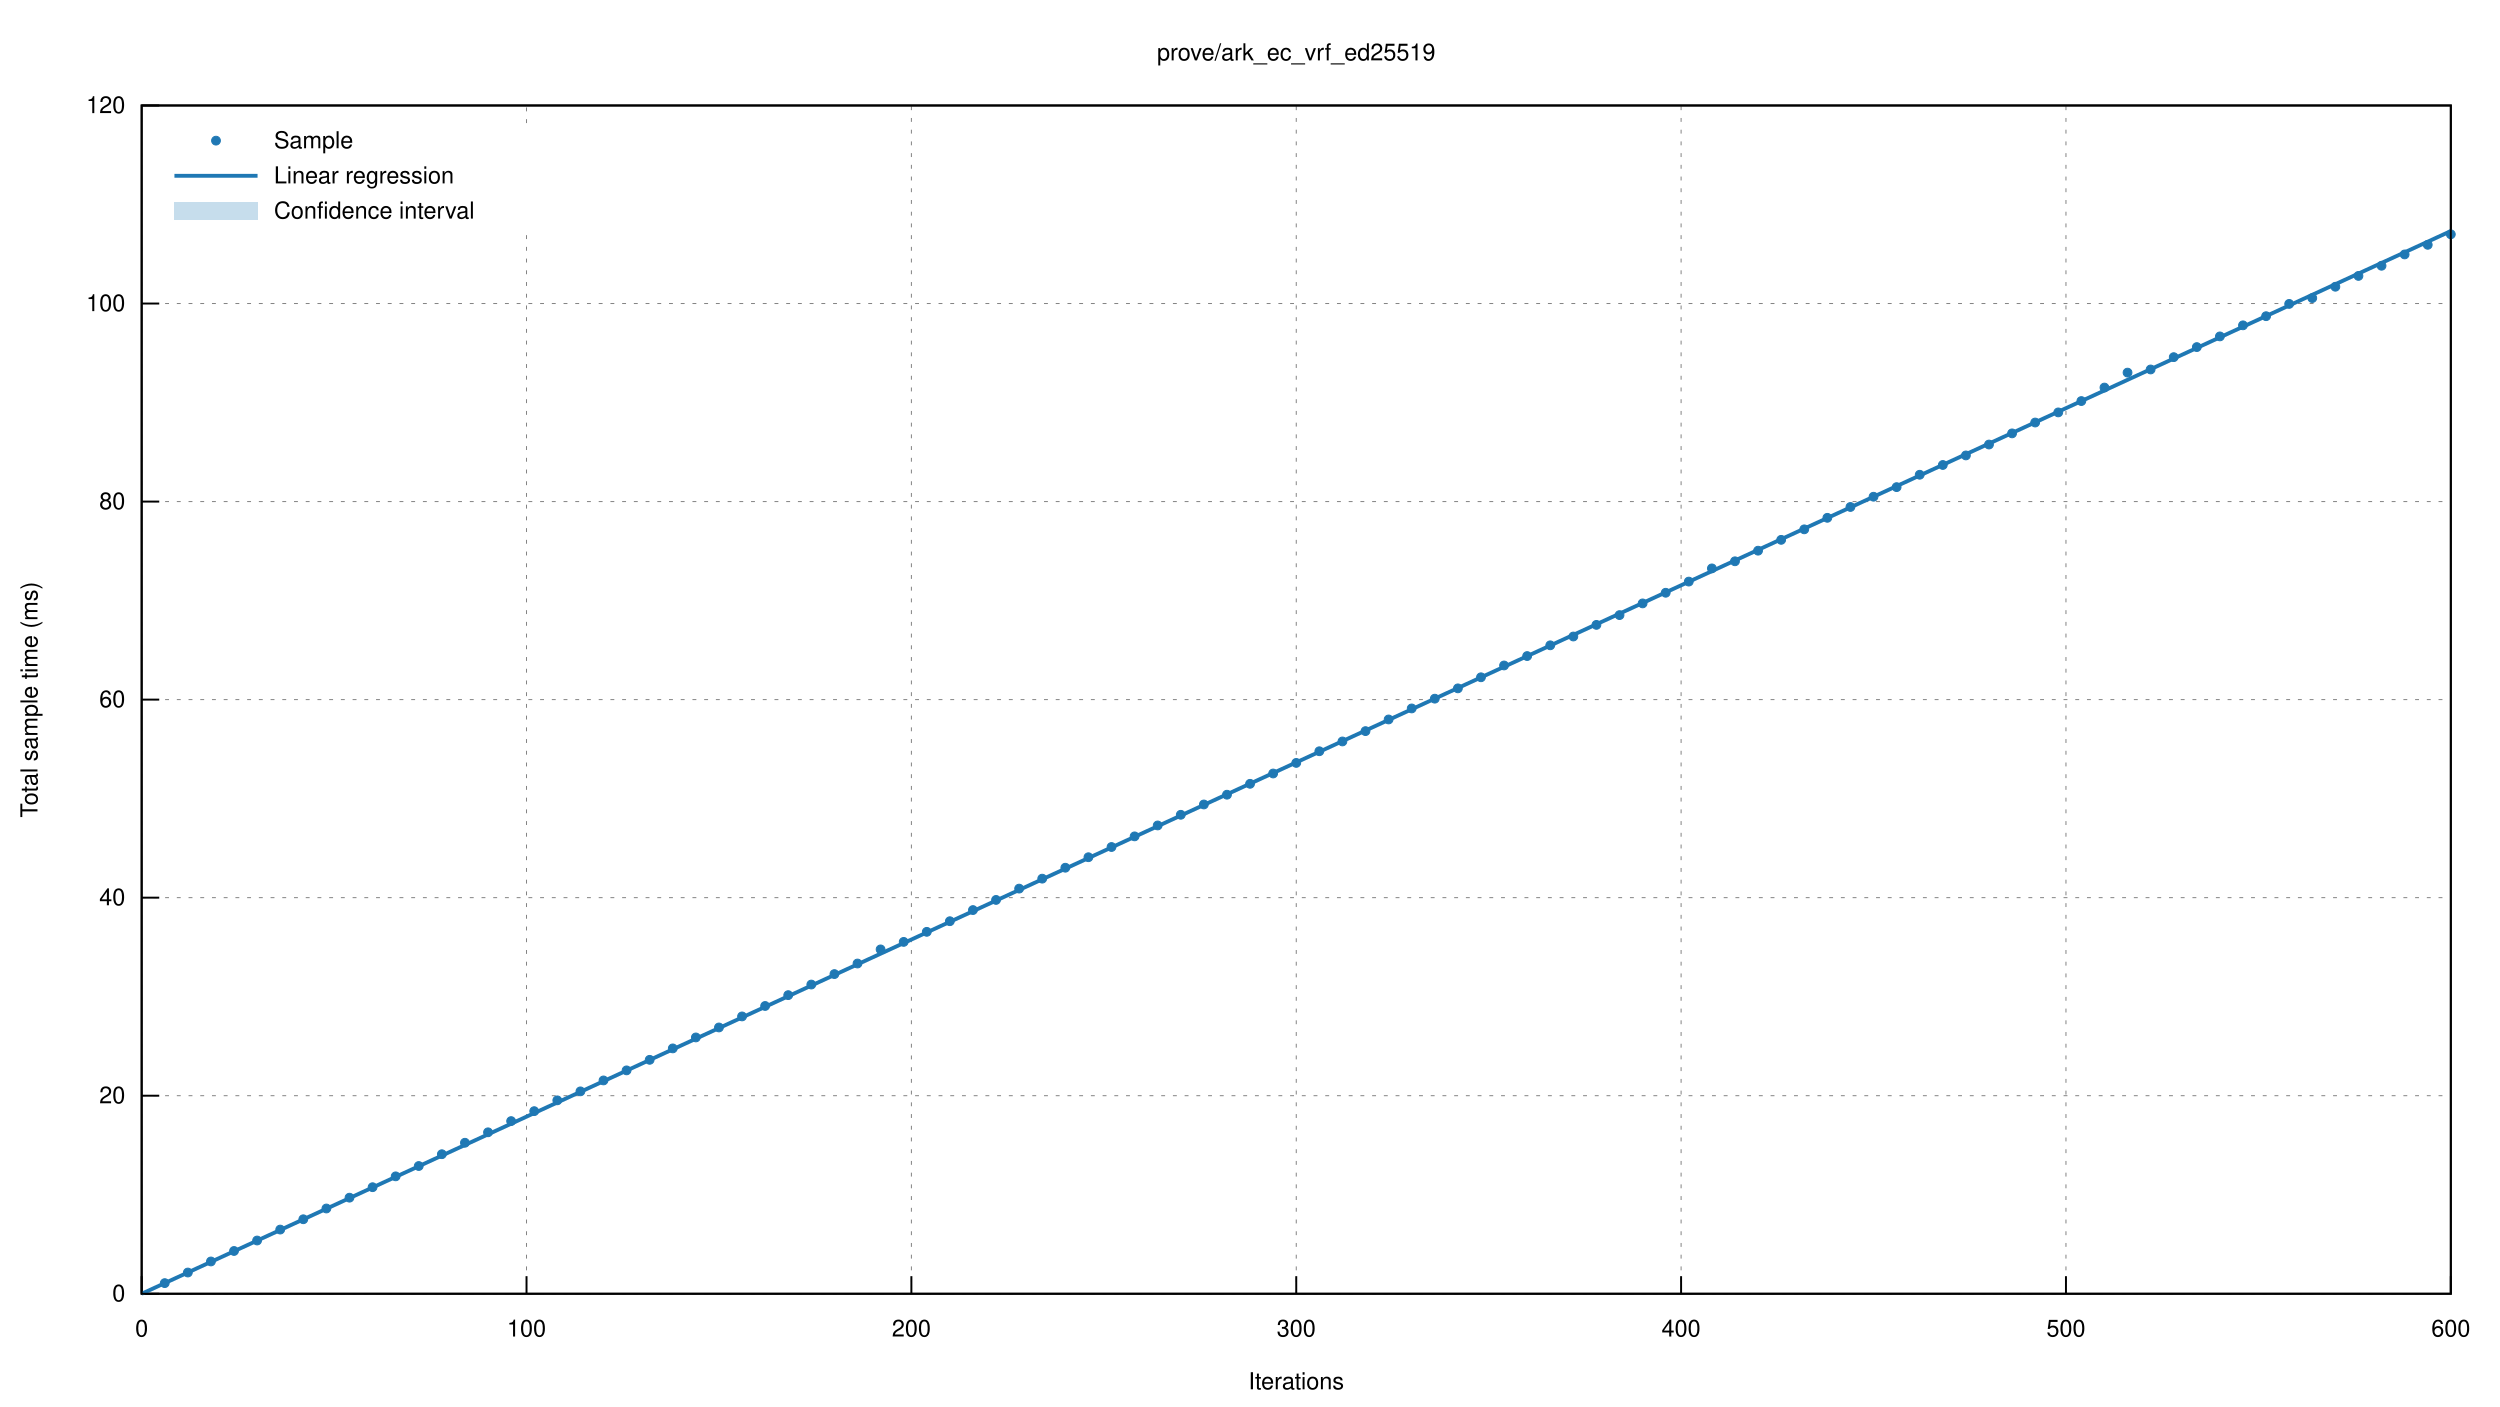
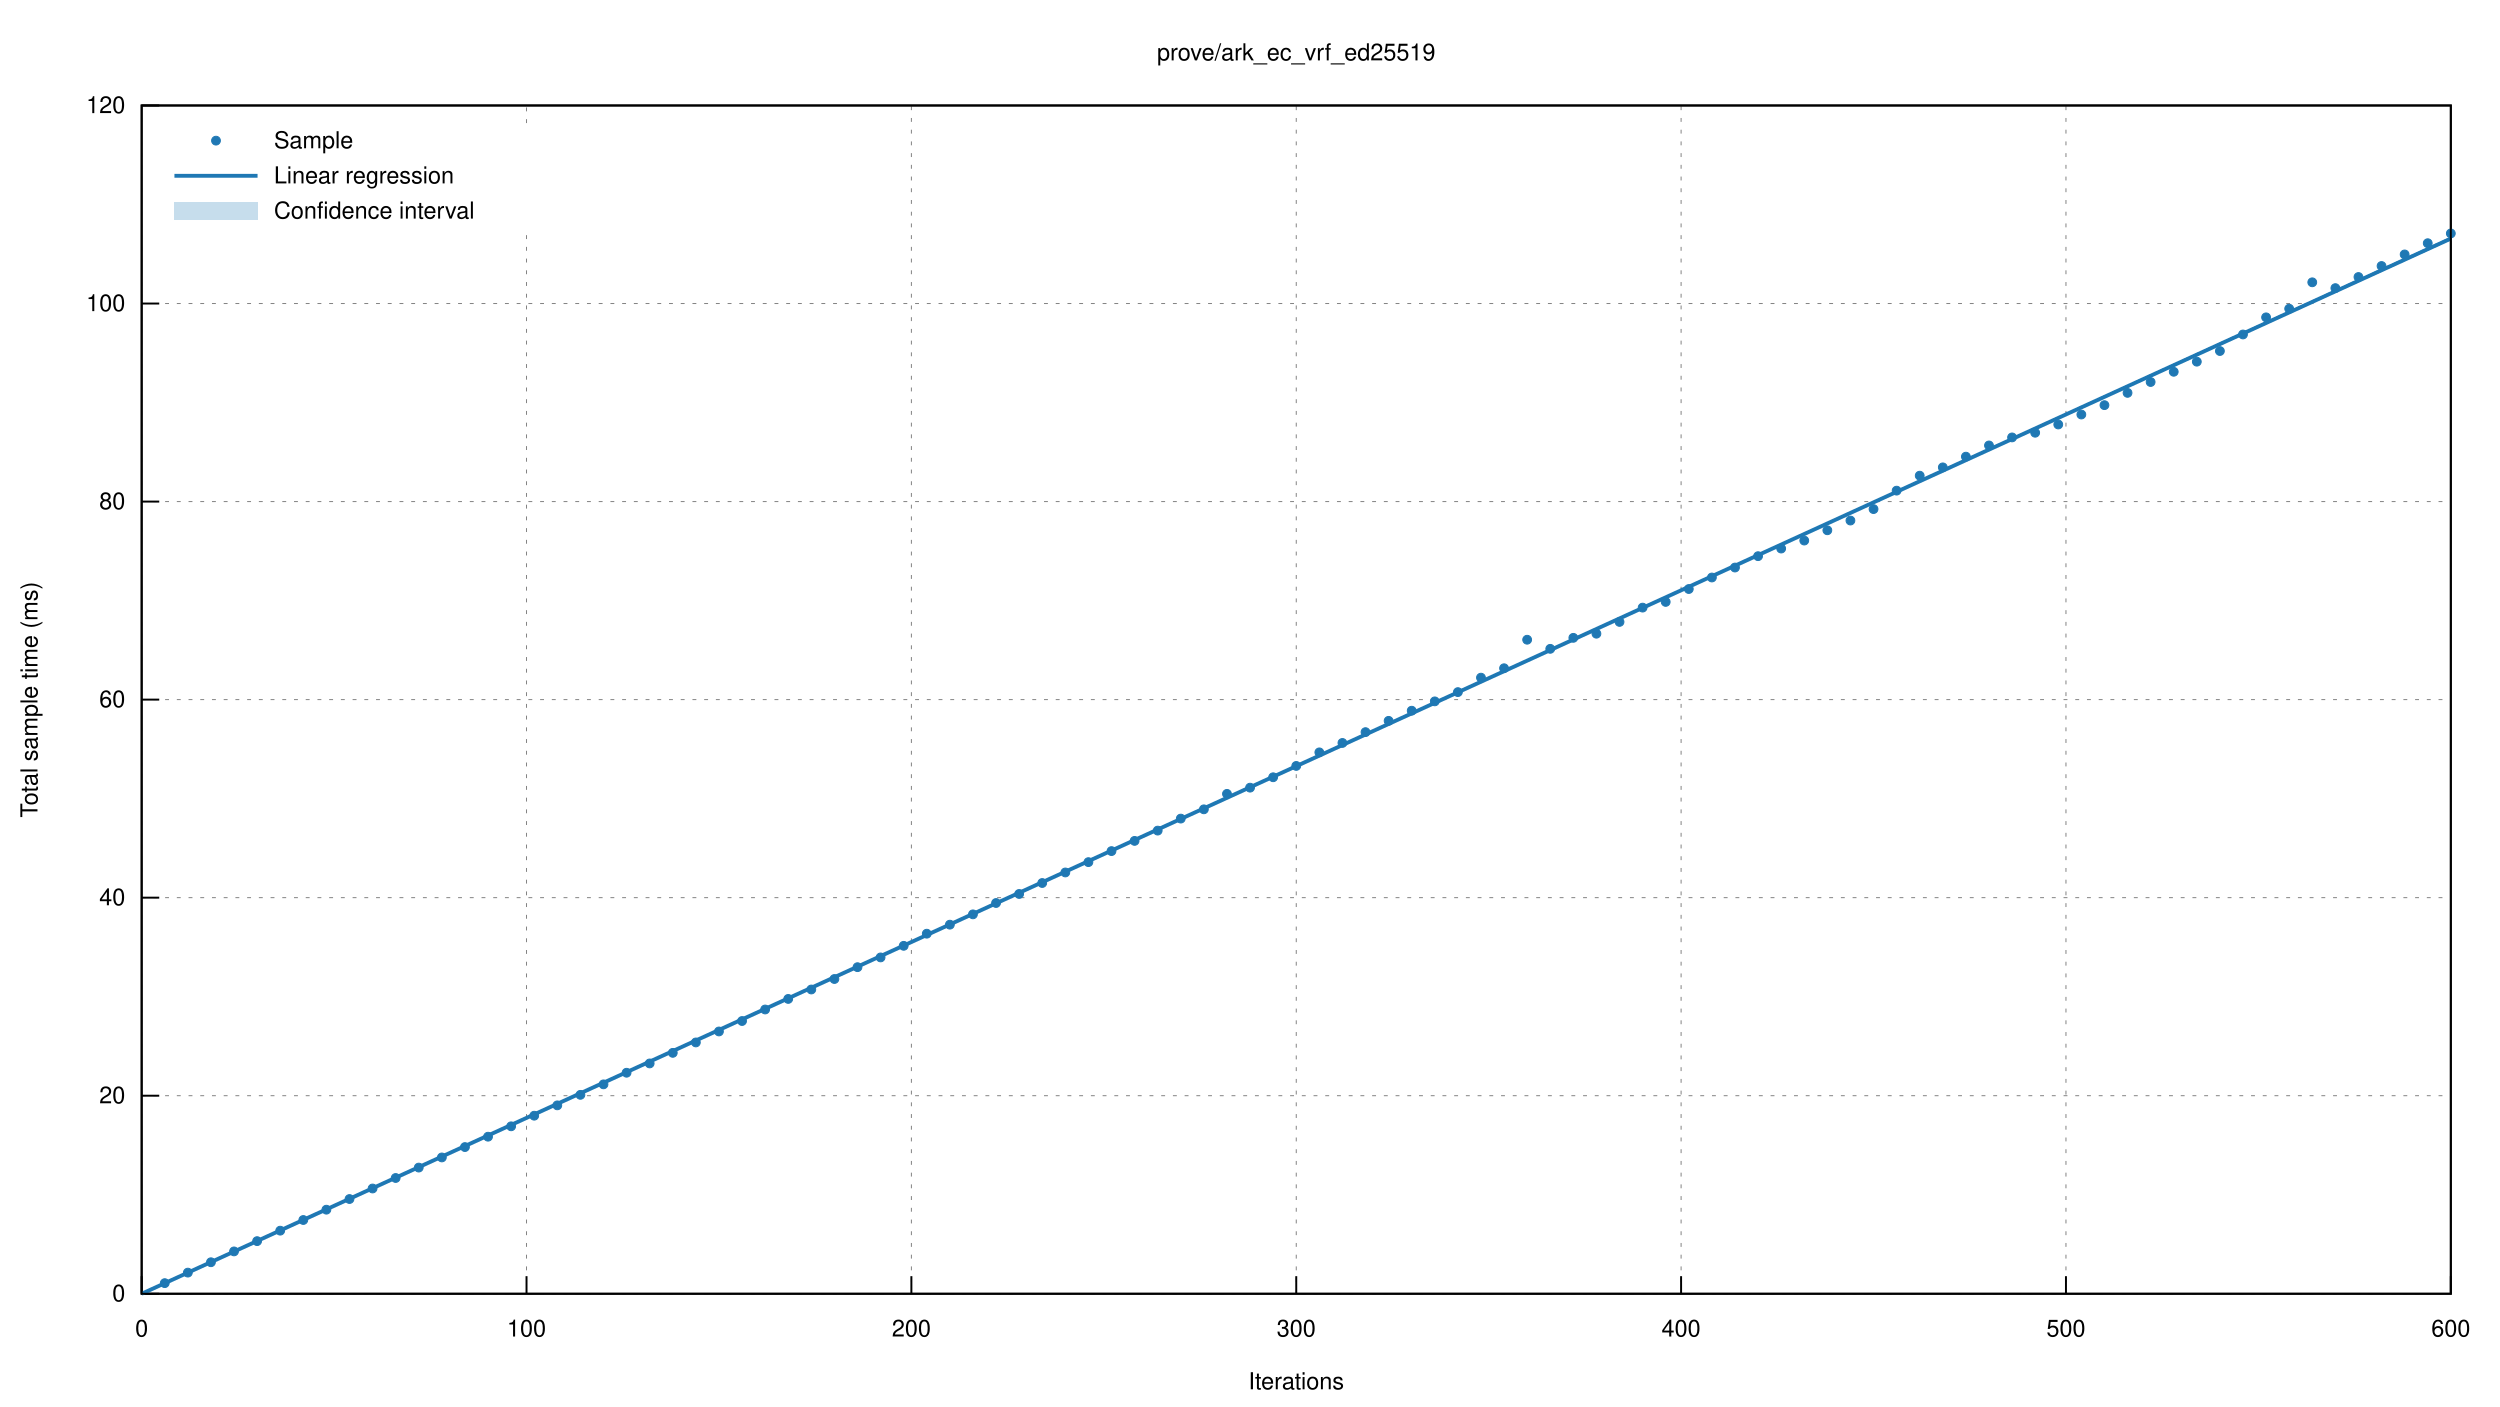
<svg xmlns="http://www.w3.org/2000/svg" xmlns:xlink="http://www.w3.org/1999/xlink" viewBox="0 0 1280 720">
  <g id="gnuplot_canvas">
    <rect x="0" y="0" width="1280" height="720" fill="none" />
    <defs>
      <circle id="gpDot" r="0.5" stroke-width="0.5" stroke="currentColor" />
      <path id="gpPt0" stroke-width="0.222" stroke="currentColor" d="M-1,0 h2 M0,-1 v2" />
      <path id="gpPt1" stroke-width="0.222" stroke="currentColor" d="M-1,-1 L1,1 M1,-1 L-1,1" />
      <path id="gpPt2" stroke-width="0.222" stroke="currentColor" d="M-1,0 L1,0 M0,-1 L0,1 M-1,-1 L1,1 M-1,1 L1,-1" />
      <rect id="gpPt3" stroke-width="0.222" stroke="currentColor" x="-1" y="-1" width="2" height="2" />
      <rect id="gpPt4" stroke-width="0.222" stroke="currentColor" fill="currentColor" x="-1" y="-1" width="2" height="2" />
      <circle id="gpPt5" stroke-width="0.222" stroke="currentColor" cx="0" cy="0" r="1" />
      <use xlink:href="#gpPt5" id="gpPt6" fill="currentColor" stroke="none" />
      <path id="gpPt7" stroke-width="0.222" stroke="currentColor" d="M0,-1.33 L-1.33,0.67 L1.33,0.67 z" />
      <use xlink:href="#gpPt7" id="gpPt8" fill="currentColor" stroke="none" />
      <use xlink:href="#gpPt7" id="gpPt9" stroke="currentColor" transform="rotate(180)" />
      <use xlink:href="#gpPt9" id="gpPt10" fill="currentColor" stroke="none" />
      <use xlink:href="#gpPt3" id="gpPt11" stroke="currentColor" transform="rotate(45)" />
      <use xlink:href="#gpPt11" id="gpPt12" fill="currentColor" stroke="none" />
      <path id="gpPt13" stroke-width="0.222" stroke="currentColor" d="M0,1.330 L1.265,0.411 L0.782,-1.067 L-0.782,-1.076 L-1.265,0.411 z" />
      <use xlink:href="#gpPt13" id="gpPt14" fill="currentColor" stroke="none" />
      <filter id="textbox" filterUnits="objectBoundingBox" x="0" y="0" height="1" width="1">
        <feFlood flood-color="white" flood-opacity="1" result="bgnd" />
        <feComposite in="SourceGraphic" in2="bgnd" operator="atop" />
      </filter>
      <filter id="greybox" filterUnits="objectBoundingBox" x="0" y="0" height="1" width="1">
        <feFlood flood-color="lightgrey" flood-opacity="1" result="grey" />
        <feComposite in="SourceGraphic" in2="grey" operator="atop" />
      </filter>
    </defs>
    <g fill="none" color="white" stroke="currentColor" stroke-width="1.00" stroke-linecap="butt" stroke-linejoin="miter">
</g>
    <g fill="none" color="black" stroke="currentColor" stroke-width="1.00" stroke-linecap="butt" stroke-linejoin="miter">
</g>
    <g fill="none" color="black" stroke="black" stroke-width="0.50" stroke-linecap="butt" stroke-linejoin="miter">
</g>
    <g fill="none" color="gray" stroke="currentColor" stroke-width="0.50" stroke-linecap="butt" stroke-linejoin="miter">
      <path stroke="gray" stroke-dasharray="2,4" class="gridline" d="M72.53,662.40 L1254.82,662.40  " />
    </g>
    <g fill="none" color="gray" stroke="gray" stroke-width="1.00" stroke-linecap="butt" stroke-linejoin="miter">
</g>
    <g fill="none" color="black" stroke="currentColor" stroke-width="1.00" stroke-linecap="butt" stroke-linejoin="miter">
      <path stroke="black" d="M72.53,662.40 L81.53,662.40  " />
      <g transform="translate(64.14,666.30)" stroke="none" fill="black" font-family="Helvetica" font-size="12.00" text-anchor="end">
        <text>
          <tspan font-family="Helvetica"> 0</tspan>
        </text>
      </g>
    </g>
    <g fill="none" color="black" stroke="currentColor" stroke-width="1.00" stroke-linecap="butt" stroke-linejoin="miter">
</g>
    <g fill="none" color="black" stroke="black" stroke-width="0.50" stroke-linecap="butt" stroke-linejoin="miter">
</g>
    <g fill="none" color="gray" stroke="currentColor" stroke-width="0.50" stroke-linecap="butt" stroke-linejoin="miter">
      <path stroke="gray" stroke-dasharray="2,4" class="gridline" d="M72.53,561.00 L1254.82,561.00  " />
    </g>
    <g fill="none" color="gray" stroke="gray" stroke-width="1.00" stroke-linecap="butt" stroke-linejoin="miter">
</g>
    <g fill="none" color="black" stroke="currentColor" stroke-width="1.00" stroke-linecap="butt" stroke-linejoin="miter">
      <path stroke="black" d="M72.53,561.00 L81.53,561.00  " />
      <g transform="translate(64.14,564.90)" stroke="none" fill="black" font-family="Helvetica" font-size="12.00" text-anchor="end">
        <text>
          <tspan font-family="Helvetica"> 20</tspan>
        </text>
      </g>
    </g>
    <g fill="none" color="black" stroke="currentColor" stroke-width="1.00" stroke-linecap="butt" stroke-linejoin="miter">
</g>
    <g fill="none" color="black" stroke="black" stroke-width="0.50" stroke-linecap="butt" stroke-linejoin="miter">
</g>
    <g fill="none" color="gray" stroke="currentColor" stroke-width="0.50" stroke-linecap="butt" stroke-linejoin="miter">
      <path stroke="gray" stroke-dasharray="2,4" class="gridline" d="M72.53,459.60 L1254.82,459.60  " />
    </g>
    <g fill="none" color="gray" stroke="gray" stroke-width="1.00" stroke-linecap="butt" stroke-linejoin="miter">
</g>
    <g fill="none" color="black" stroke="currentColor" stroke-width="1.00" stroke-linecap="butt" stroke-linejoin="miter">
      <path stroke="black" d="M72.53,459.60 L81.53,459.60  " />
      <g transform="translate(64.14,463.50)" stroke="none" fill="black" font-family="Helvetica" font-size="12.00" text-anchor="end">
        <text>
          <tspan font-family="Helvetica"> 40</tspan>
        </text>
      </g>
    </g>
    <g fill="none" color="black" stroke="currentColor" stroke-width="1.00" stroke-linecap="butt" stroke-linejoin="miter">
</g>
    <g fill="none" color="black" stroke="black" stroke-width="0.50" stroke-linecap="butt" stroke-linejoin="miter">
</g>
    <g fill="none" color="gray" stroke="currentColor" stroke-width="0.50" stroke-linecap="butt" stroke-linejoin="miter">
      <path stroke="gray" stroke-dasharray="2,4" class="gridline" d="M72.53,358.20 L1254.82,358.20  " />
    </g>
    <g fill="none" color="gray" stroke="gray" stroke-width="1.00" stroke-linecap="butt" stroke-linejoin="miter">
</g>
    <g fill="none" color="black" stroke="currentColor" stroke-width="1.00" stroke-linecap="butt" stroke-linejoin="miter">
      <path stroke="black" d="M72.53,358.20 L81.53,358.20  " />
      <g transform="translate(64.14,362.10)" stroke="none" fill="black" font-family="Helvetica" font-size="12.00" text-anchor="end">
        <text>
          <tspan font-family="Helvetica"> 60</tspan>
        </text>
      </g>
    </g>
    <g fill="none" color="black" stroke="currentColor" stroke-width="1.00" stroke-linecap="butt" stroke-linejoin="miter">
</g>
    <g fill="none" color="black" stroke="black" stroke-width="0.50" stroke-linecap="butt" stroke-linejoin="miter">
</g>
    <g fill="none" color="gray" stroke="currentColor" stroke-width="0.50" stroke-linecap="butt" stroke-linejoin="miter">
      <path stroke="gray" stroke-dasharray="2,4" class="gridline" d="M72.53,256.81 L1254.82,256.81  " />
    </g>
    <g fill="none" color="gray" stroke="gray" stroke-width="1.00" stroke-linecap="butt" stroke-linejoin="miter">
</g>
    <g fill="none" color="black" stroke="currentColor" stroke-width="1.00" stroke-linecap="butt" stroke-linejoin="miter">
      <path stroke="black" d="M72.53,256.81 L81.53,256.81  " />
      <g transform="translate(64.14,260.71)" stroke="none" fill="black" font-family="Helvetica" font-size="12.00" text-anchor="end">
        <text>
          <tspan font-family="Helvetica"> 80</tspan>
        </text>
      </g>
    </g>
    <g fill="none" color="black" stroke="currentColor" stroke-width="1.00" stroke-linecap="butt" stroke-linejoin="miter">
</g>
    <g fill="none" color="black" stroke="black" stroke-width="0.50" stroke-linecap="butt" stroke-linejoin="miter">
</g>
    <g fill="none" color="gray" stroke="currentColor" stroke-width="0.50" stroke-linecap="butt" stroke-linejoin="miter">
      <path stroke="gray" stroke-dasharray="2,4" class="gridline" d="M72.53,155.41 L1254.82,155.41  " />
    </g>
    <g fill="none" color="gray" stroke="gray" stroke-width="1.00" stroke-linecap="butt" stroke-linejoin="miter">
</g>
    <g fill="none" color="black" stroke="currentColor" stroke-width="1.00" stroke-linecap="butt" stroke-linejoin="miter">
      <path stroke="black" d="M72.53,155.41 L81.53,155.41  " />
      <g transform="translate(64.14,159.31)" stroke="none" fill="black" font-family="Helvetica" font-size="12.00" text-anchor="end">
        <text>
          <tspan font-family="Helvetica"> 100</tspan>
        </text>
      </g>
    </g>
    <g fill="none" color="black" stroke="currentColor" stroke-width="1.00" stroke-linecap="butt" stroke-linejoin="miter">
</g>
    <g fill="none" color="black" stroke="black" stroke-width="0.50" stroke-linecap="butt" stroke-linejoin="miter">
</g>
    <g fill="none" color="gray" stroke="currentColor" stroke-width="0.50" stroke-linecap="butt" stroke-linejoin="miter">
      <path stroke="gray" stroke-dasharray="2,4" class="gridline" d="M72.53,54.01 L1254.82,54.01  " />
    </g>
    <g fill="none" color="gray" stroke="gray" stroke-width="1.00" stroke-linecap="butt" stroke-linejoin="miter">
</g>
    <g fill="none" color="black" stroke="currentColor" stroke-width="1.00" stroke-linecap="butt" stroke-linejoin="miter">
      <path stroke="black" d="M72.53,54.01 L81.53,54.01  " />
      <g transform="translate(64.14,57.91)" stroke="none" fill="black" font-family="Helvetica" font-size="12.00" text-anchor="end">
        <text>
          <tspan font-family="Helvetica"> 120</tspan>
        </text>
      </g>
    </g>
    <g fill="none" color="black" stroke="currentColor" stroke-width="1.00" stroke-linecap="butt" stroke-linejoin="miter">
</g>
    <g fill="none" color="black" stroke="black" stroke-width="0.50" stroke-linecap="butt" stroke-linejoin="miter">
</g>
    <g fill="none" color="gray" stroke="currentColor" stroke-width="0.50" stroke-linecap="butt" stroke-linejoin="miter">
      <path stroke="gray" stroke-dasharray="2,4" class="gridline" d="M72.53,662.40 L72.53,54.01  " />
    </g>
    <g fill="none" color="gray" stroke="gray" stroke-width="1.00" stroke-linecap="butt" stroke-linejoin="miter">
</g>
    <g fill="none" color="black" stroke="currentColor" stroke-width="1.00" stroke-linecap="butt" stroke-linejoin="miter">
      <path stroke="black" d="M72.53,662.40 L72.53,653.40  " />
      <g transform="translate(72.53,684.30)" stroke="none" fill="black" font-family="Helvetica" font-size="12.00" text-anchor="middle">
        <text>
          <tspan font-family="Helvetica"> 0</tspan>
        </text>
      </g>
    </g>
    <g fill="none" color="black" stroke="currentColor" stroke-width="1.00" stroke-linecap="butt" stroke-linejoin="miter">
</g>
    <g fill="none" color="black" stroke="black" stroke-width="0.50" stroke-linecap="butt" stroke-linejoin="miter">
</g>
    <g fill="none" color="gray" stroke="currentColor" stroke-width="0.50" stroke-linecap="butt" stroke-linejoin="miter">
      <path stroke="gray" stroke-dasharray="2,4" class="gridline" d="M269.58,662.40 L269.58,117.01 M269.58,63.01 L269.58,54.01  " />
    </g>
    <g fill="none" color="gray" stroke="gray" stroke-width="1.00" stroke-linecap="butt" stroke-linejoin="miter">
</g>
    <g fill="none" color="black" stroke="currentColor" stroke-width="1.00" stroke-linecap="butt" stroke-linejoin="miter">
      <path stroke="black" d="M269.58,662.40 L269.58,653.40  " />
      <g transform="translate(269.58,684.30)" stroke="none" fill="black" font-family="Helvetica" font-size="12.00" text-anchor="middle">
        <text>
          <tspan font-family="Helvetica"> 100</tspan>
        </text>
      </g>
    </g>
    <g fill="none" color="black" stroke="currentColor" stroke-width="1.00" stroke-linecap="butt" stroke-linejoin="miter">
</g>
    <g fill="none" color="black" stroke="black" stroke-width="0.50" stroke-linecap="butt" stroke-linejoin="miter">
</g>
    <g fill="none" color="gray" stroke="currentColor" stroke-width="0.50" stroke-linecap="butt" stroke-linejoin="miter">
      <path stroke="gray" stroke-dasharray="2,4" class="gridline" d="M466.63,662.40 L466.63,54.01  " />
    </g>
    <g fill="none" color="gray" stroke="gray" stroke-width="1.00" stroke-linecap="butt" stroke-linejoin="miter">
</g>
    <g fill="none" color="black" stroke="currentColor" stroke-width="1.00" stroke-linecap="butt" stroke-linejoin="miter">
      <path stroke="black" d="M466.63,662.40 L466.63,653.40  " />
      <g transform="translate(466.63,684.30)" stroke="none" fill="black" font-family="Helvetica" font-size="12.00" text-anchor="middle">
        <text>
          <tspan font-family="Helvetica"> 200</tspan>
        </text>
      </g>
    </g>
    <g fill="none" color="black" stroke="currentColor" stroke-width="1.00" stroke-linecap="butt" stroke-linejoin="miter">
</g>
    <g fill="none" color="black" stroke="black" stroke-width="0.50" stroke-linecap="butt" stroke-linejoin="miter">
</g>
    <g fill="none" color="gray" stroke="currentColor" stroke-width="0.50" stroke-linecap="butt" stroke-linejoin="miter">
      <path stroke="gray" stroke-dasharray="2,4" class="gridline" d="M663.68,662.40 L663.68,54.01  " />
    </g>
    <g fill="none" color="gray" stroke="gray" stroke-width="1.00" stroke-linecap="butt" stroke-linejoin="miter">
</g>
    <g fill="none" color="black" stroke="currentColor" stroke-width="1.00" stroke-linecap="butt" stroke-linejoin="miter">
      <path stroke="black" d="M663.68,662.40 L663.68,653.40  " />
      <g transform="translate(663.68,684.30)" stroke="none" fill="black" font-family="Helvetica" font-size="12.00" text-anchor="middle">
        <text>
          <tspan font-family="Helvetica"> 300</tspan>
        </text>
      </g>
    </g>
    <g fill="none" color="black" stroke="currentColor" stroke-width="1.00" stroke-linecap="butt" stroke-linejoin="miter">
</g>
    <g fill="none" color="black" stroke="black" stroke-width="0.50" stroke-linecap="butt" stroke-linejoin="miter">
</g>
    <g fill="none" color="gray" stroke="currentColor" stroke-width="0.50" stroke-linecap="butt" stroke-linejoin="miter">
      <path stroke="gray" stroke-dasharray="2,4" class="gridline" d="M860.72,662.40 L860.72,54.01  " />
    </g>
    <g fill="none" color="gray" stroke="gray" stroke-width="1.00" stroke-linecap="butt" stroke-linejoin="miter">
</g>
    <g fill="none" color="black" stroke="currentColor" stroke-width="1.00" stroke-linecap="butt" stroke-linejoin="miter">
      <path stroke="black" d="M860.72,662.40 L860.72,653.40  " />
      <g transform="translate(860.72,684.30)" stroke="none" fill="black" font-family="Helvetica" font-size="12.00" text-anchor="middle">
        <text>
          <tspan font-family="Helvetica"> 400</tspan>
        </text>
      </g>
    </g>
    <g fill="none" color="black" stroke="currentColor" stroke-width="1.00" stroke-linecap="butt" stroke-linejoin="miter">
</g>
    <g fill="none" color="black" stroke="black" stroke-width="0.50" stroke-linecap="butt" stroke-linejoin="miter">
</g>
    <g fill="none" color="gray" stroke="currentColor" stroke-width="0.50" stroke-linecap="butt" stroke-linejoin="miter">
      <path stroke="gray" stroke-dasharray="2,4" class="gridline" d="M1057.77,662.40 L1057.77,54.01  " />
    </g>
    <g fill="none" color="gray" stroke="gray" stroke-width="1.00" stroke-linecap="butt" stroke-linejoin="miter">
</g>
    <g fill="none" color="black" stroke="currentColor" stroke-width="1.00" stroke-linecap="butt" stroke-linejoin="miter">
      <path stroke="black" d="M1057.77,662.40 L1057.77,653.40  " />
      <g transform="translate(1057.77,684.30)" stroke="none" fill="black" font-family="Helvetica" font-size="12.00" text-anchor="middle">
        <text>
          <tspan font-family="Helvetica"> 500</tspan>
        </text>
      </g>
    </g>
    <g fill="none" color="black" stroke="currentColor" stroke-width="1.00" stroke-linecap="butt" stroke-linejoin="miter">
</g>
    <g fill="none" color="black" stroke="black" stroke-width="0.50" stroke-linecap="butt" stroke-linejoin="miter">
</g>
    <g fill="none" color="gray" stroke="currentColor" stroke-width="0.50" stroke-linecap="butt" stroke-linejoin="miter">
      <path stroke="gray" stroke-dasharray="2,4" class="gridline" d="M1254.82,662.40 L1254.82,54.01  " />
    </g>
    <g fill="none" color="gray" stroke="gray" stroke-width="1.00" stroke-linecap="butt" stroke-linejoin="miter">
</g>
    <g fill="none" color="black" stroke="currentColor" stroke-width="1.00" stroke-linecap="butt" stroke-linejoin="miter">
      <path stroke="black" d="M1254.82,662.40 L1254.82,653.40  " />
      <g transform="translate(1254.82,684.30)" stroke="none" fill="black" font-family="Helvetica" font-size="12.00" text-anchor="middle">
        <text>
          <tspan font-family="Helvetica"> 600</tspan>
        </text>
      </g>
    </g>
    <g fill="none" color="black" stroke="currentColor" stroke-width="1.00" stroke-linecap="butt" stroke-linejoin="miter">
</g>
    <g fill="none" color="black" stroke="currentColor" stroke-width="1.00" stroke-linecap="butt" stroke-linejoin="miter">
      <path stroke="black" d="M72.53,54.01 L72.53,662.40 L1254.82,662.40 L1254.82,54.01 L72.53,54.01 Z  " />
    </g>
    <g fill="none" color="black" stroke="currentColor" stroke-width="1.00" stroke-linecap="butt" stroke-linejoin="miter">
</g>
    <g id="gnuplot_plot_1">
      <g fill="none" color="black" stroke="currentColor" stroke-width="1.00" stroke-linecap="butt" stroke-linejoin="miter">
        <g transform="translate(140.26,75.91)" stroke="none" fill="black" font-family="Helvetica" font-size="12.00" text-anchor="start">
          <text>
            <tspan font-family="Helvetica">Sample</tspan>
          </text>
        </g>
      </g>
      <g fill="none" color="black" stroke="currentColor" stroke-width="1.00" stroke-linecap="butt" stroke-linejoin="miter">
-         <use xlink:href="#gpPt6" transform="translate(84.35,656.96) scale(2.25)" color="rgb( 31, 120, 180)" />
-         <use xlink:href="#gpPt6" transform="translate(96.18,651.53) scale(2.25)" color="rgb( 31, 120, 180)" />
-         <use xlink:href="#gpPt6" transform="translate(108.00,645.87) scale(2.25)" color="rgb( 31, 120, 180)" />
-         <use xlink:href="#gpPt6" transform="translate(119.82,640.50) scale(2.25)" color="rgb( 31, 120, 180)" />
-         <use xlink:href="#gpPt6" transform="translate(131.64,635.14) scale(2.25)" color="rgb( 31, 120, 180)" />
-         <use xlink:href="#gpPt6" transform="translate(143.47,629.54) scale(2.25)" color="rgb( 31, 120, 180)" />
-         <use xlink:href="#gpPt6" transform="translate(155.29,624.26) scale(2.25)" color="rgb( 31, 120, 180)" />
-         <use xlink:href="#gpPt6" transform="translate(167.11,618.75) scale(2.25)" color="rgb( 31, 120, 180)" />
-         <use xlink:href="#gpPt6" transform="translate(178.94,613.21) scale(2.25)" color="rgb( 31, 120, 180)" />
-         <use xlink:href="#gpPt6" transform="translate(190.76,607.85) scale(2.25)" color="rgb( 31, 120, 180)" />
-         <use xlink:href="#gpPt6" transform="translate(202.58,602.29) scale(2.25)" color="rgb( 31, 120, 180)" />
-         <use xlink:href="#gpPt6" transform="translate(214.40,597.00) scale(2.25)" color="rgb( 31, 120, 180)" />
-         <use xlink:href="#gpPt6" transform="translate(226.23,590.96) scale(2.25)" color="rgb( 31, 120, 180)" />
-         <use xlink:href="#gpPt6" transform="translate(238.05,585.09) scale(2.25)" color="rgb( 31, 120, 180)" />
-         <use xlink:href="#gpPt6" transform="translate(249.87,579.74) scale(2.25)" color="rgb( 31, 120, 180)" />
-         <use xlink:href="#gpPt6" transform="translate(261.70,574.00) scale(2.25)" color="rgb( 31, 120, 180)" />
-         <use xlink:href="#gpPt6" transform="translate(273.52,568.91) scale(2.25)" color="rgb( 31, 120, 180)" />
-         <use xlink:href="#gpPt6" transform="translate(285.34,563.38) scale(2.25)" color="rgb( 31, 120, 180)" />
-         <use xlink:href="#gpPt6" transform="translate(297.17,558.78) scale(2.25)" color="rgb( 31, 120, 180)" />
-         <use xlink:href="#gpPt6" transform="translate(308.99,553.18) scale(2.25)" color="rgb( 31, 120, 180)" />
-         <use xlink:href="#gpPt6" transform="translate(320.81,548.03) scale(2.25)" color="rgb( 31, 120, 180)" />
-         <use xlink:href="#gpPt6" transform="translate(332.63,542.63) scale(2.25)" color="rgb( 31, 120, 180)" />
-         <use xlink:href="#gpPt6" transform="translate(344.46,536.78) scale(2.25)" color="rgb( 31, 120, 180)" />
-         <use xlink:href="#gpPt6" transform="translate(356.28,531.17) scale(2.25)" color="rgb( 31, 120, 180)" />
-         <use xlink:href="#gpPt6" transform="translate(368.10,526.06) scale(2.25)" color="rgb( 31, 120, 180)" />
-         <use xlink:href="#gpPt6" transform="translate(379.93,520.41) scale(2.25)" color="rgb( 31, 120, 180)" />
-         <use xlink:href="#gpPt6" transform="translate(391.75,515.06) scale(2.25)" color="rgb( 31, 120, 180)" />
-         <use xlink:href="#gpPt6" transform="translate(403.57,509.51) scale(2.25)" color="rgb( 31, 120, 180)" />
-         <use xlink:href="#gpPt6" transform="translate(415.39,504.09) scale(2.25)" color="rgb( 31, 120, 180)" />
-         <use xlink:href="#gpPt6" transform="translate(427.22,498.73) scale(2.25)" color="rgb( 31, 120, 180)" />
-         <use xlink:href="#gpPt6" transform="translate(439.04,493.32) scale(2.25)" color="rgb( 31, 120, 180)" />
-         <use xlink:href="#gpPt6" transform="translate(450.86,486.09) scale(2.25)" color="rgb( 31, 120, 180)" />
-         <use xlink:href="#gpPt6" transform="translate(462.69,482.25) scale(2.25)" color="rgb( 31, 120, 180)" />
-         <use xlink:href="#gpPt6" transform="translate(474.51,477.10) scale(2.25)" color="rgb( 31, 120, 180)" />
-         <use xlink:href="#gpPt6" transform="translate(486.33,471.66) scale(2.25)" color="rgb( 31, 120, 180)" />
-         <use xlink:href="#gpPt6" transform="translate(498.15,465.95) scale(2.25)" color="rgb( 31, 120, 180)" />
-         <use xlink:href="#gpPt6" transform="translate(509.98,460.76) scale(2.25)" color="rgb( 31, 120, 180)" />
-         <use xlink:href="#gpPt6" transform="translate(521.80,454.97) scale(2.25)" color="rgb( 31, 120, 180)" />
-         <use xlink:href="#gpPt6" transform="translate(533.62,449.87) scale(2.25)" color="rgb( 31, 120, 180)" />
-         <use xlink:href="#gpPt6" transform="translate(545.45,444.27) scale(2.25)" color="rgb( 31, 120, 180)" />
-         <use xlink:href="#gpPt6" transform="translate(557.27,438.90) scale(2.25)" color="rgb( 31, 120, 180)" />
-         <use xlink:href="#gpPt6" transform="translate(569.09,433.67) scale(2.25)" color="rgb( 31, 120, 180)" />
-         <use xlink:href="#gpPt6" transform="translate(580.91,428.22) scale(2.25)" color="rgb( 31, 120, 180)" />
-         <use xlink:href="#gpPt6" transform="translate(592.74,422.63) scale(2.25)" color="rgb( 31, 120, 180)" />
-         <use xlink:href="#gpPt6" transform="translate(604.56,417.17) scale(2.25)" color="rgb( 31, 120, 180)" />
-         <use xlink:href="#gpPt6" transform="translate(616.38,411.89) scale(2.25)" color="rgb( 31, 120, 180)" />
-         <use xlink:href="#gpPt6" transform="translate(628.21,406.89) scale(2.25)" color="rgb( 31, 120, 180)" />
-         <use xlink:href="#gpPt6" transform="translate(640.03,401.31) scale(2.25)" color="rgb( 31, 120, 180)" />
-         <use xlink:href="#gpPt6" transform="translate(651.85,396.03) scale(2.25)" color="rgb( 31, 120, 180)" />
-         <use xlink:href="#gpPt6" transform="translate(663.68,390.61) scale(2.25)" color="rgb( 31, 120, 180)" />
-         <use xlink:href="#gpPt6" transform="translate(675.50,384.64) scale(2.25)" color="rgb( 31, 120, 180)" />
-         <use xlink:href="#gpPt6" transform="translate(687.32,379.62) scale(2.25)" color="rgb( 31, 120, 180)" />
-         <use xlink:href="#gpPt6" transform="translate(699.14,374.33) scale(2.25)" color="rgb( 31, 120, 180)" />
-         <use xlink:href="#gpPt6" transform="translate(710.97,368.36) scale(2.25)" color="rgb( 31, 120, 180)" />
-         <use xlink:href="#gpPt6" transform="translate(722.79,362.72) scale(2.25)" color="rgb( 31, 120, 180)" />
-         <use xlink:href="#gpPt6" transform="translate(734.61,357.72) scale(2.25)" color="rgb( 31, 120, 180)" />
-         <use xlink:href="#gpPt6" transform="translate(746.44,352.44) scale(2.25)" color="rgb( 31, 120, 180)" />
-         <use xlink:href="#gpPt6" transform="translate(758.26,346.77) scale(2.25)" color="rgb( 31, 120, 180)" />
-         <use xlink:href="#gpPt6" transform="translate(770.08,340.72) scale(2.25)" color="rgb( 31, 120, 180)" />
-         <use xlink:href="#gpPt6" transform="translate(781.90,335.90) scale(2.25)" color="rgb( 31, 120, 180)" />
-         <use xlink:href="#gpPt6" transform="translate(793.73,330.40) scale(2.25)" color="rgb( 31, 120, 180)" />
-         <use xlink:href="#gpPt6" transform="translate(805.55,325.89) scale(2.25)" color="rgb( 31, 120, 180)" />
-         <use xlink:href="#gpPt6" transform="translate(817.37,319.94) scale(2.25)" color="rgb( 31, 120, 180)" />
-         <use xlink:href="#gpPt6" transform="translate(829.20,314.93) scale(2.25)" color="rgb( 31, 120, 180)" />
-         <use xlink:href="#gpPt6" transform="translate(841.02,308.94) scale(2.25)" color="rgb( 31, 120, 180)" />
-         <use xlink:href="#gpPt6" transform="translate(852.84,303.49) scale(2.25)" color="rgb( 31, 120, 180)" />
-         <use xlink:href="#gpPt6" transform="translate(864.66,297.77) scale(2.25)" color="rgb( 31, 120, 180)" />
-         <use xlink:href="#gpPt6" transform="translate(876.49,291.02) scale(2.25)" color="rgb( 31, 120, 180)" />
-         <use xlink:href="#gpPt6" transform="translate(888.31,287.38) scale(2.25)" color="rgb( 31, 120, 180)" />
-         <use xlink:href="#gpPt6" transform="translate(900.13,281.95) scale(2.25)" color="rgb( 31, 120, 180)" />
-         <use xlink:href="#gpPt6" transform="translate(911.96,276.40) scale(2.25)" color="rgb( 31, 120, 180)" />
-         <use xlink:href="#gpPt6" transform="translate(923.78,271.02) scale(2.25)" color="rgb( 31, 120, 180)" />
-         <use xlink:href="#gpPt6" transform="translate(935.60,265.12) scale(2.25)" color="rgb( 31, 120, 180)" />
-         <use xlink:href="#gpPt6" transform="translate(947.42,259.57) scale(2.25)" color="rgb( 31, 120, 180)" />
-         <use xlink:href="#gpPt6" transform="translate(959.25,254.32) scale(2.25)" color="rgb( 31, 120, 180)" />
-         <use xlink:href="#gpPt6" transform="translate(971.07,249.41) scale(2.25)" color="rgb( 31, 120, 180)" />
-         <use xlink:href="#gpPt6" transform="translate(982.89,243.07) scale(2.25)" color="rgb( 31, 120, 180)" />
-         <use xlink:href="#gpPt6" transform="translate(994.72,238.07) scale(2.25)" color="rgb( 31, 120, 180)" />
-         <use xlink:href="#gpPt6" transform="translate(1006.54,233.18) scale(2.25)" color="rgb( 31, 120, 180)" />
-         <use xlink:href="#gpPt6" transform="translate(1018.36,227.60) scale(2.25)" color="rgb( 31, 120, 180)" />
-         <use xlink:href="#gpPt6" transform="translate(1030.18,221.89) scale(2.25)" color="rgb( 31, 120, 180)" />
-         <use xlink:href="#gpPt6" transform="translate(1042.01,216.33) scale(2.25)" color="rgb( 31, 120, 180)" />
-         <use xlink:href="#gpPt6" transform="translate(1053.83,211.15) scale(2.25)" color="rgb( 31, 120, 180)" />
-         <use xlink:href="#gpPt6" transform="translate(1065.65,205.34) scale(2.25)" color="rgb( 31, 120, 180)" />
-         <use xlink:href="#gpPt6" transform="translate(1077.48,198.43) scale(2.25)" color="rgb( 31, 120, 180)" />
-         <use xlink:href="#gpPt6" transform="translate(1089.30,190.78) scale(2.25)" color="rgb( 31, 120, 180)" />
-         <use xlink:href="#gpPt6" transform="translate(1101.12,189.17) scale(2.25)" color="rgb( 31, 120, 180)" />
-         <use xlink:href="#gpPt6" transform="translate(1112.95,182.86) scale(2.25)" color="rgb( 31, 120, 180)" />
-         <use xlink:href="#gpPt6" transform="translate(1124.77,177.71) scale(2.25)" color="rgb( 31, 120, 180)" />
-         <use xlink:href="#gpPt6" transform="translate(1136.59,172.24) scale(2.25)" color="rgb( 31, 120, 180)" />
-         <use xlink:href="#gpPt6" transform="translate(1148.41,166.57) scale(2.25)" color="rgb( 31, 120, 180)" />
-         <use xlink:href="#gpPt6" transform="translate(1160.24,161.89) scale(2.25)" color="rgb( 31, 120, 180)" />
-         <use xlink:href="#gpPt6" transform="translate(1172.06,155.60) scale(2.25)" color="rgb( 31, 120, 180)" />
-         <use xlink:href="#gpPt6" transform="translate(1183.88,152.61) scale(2.25)" color="rgb( 31, 120, 180)" />
-         <use xlink:href="#gpPt6" transform="translate(1195.71,146.81) scale(2.25)" color="rgb( 31, 120, 180)" />
-         <use xlink:href="#gpPt6" transform="translate(1207.53,141.27) scale(2.25)" color="rgb( 31, 120, 180)" />
-         <use xlink:href="#gpPt6" transform="translate(1219.35,136.07) scale(2.25)" color="rgb( 31, 120, 180)" />
+         <use xlink:href="#gpPt6" transform="translate(84.35,656.97) scale(2.25)" color="rgb( 31, 120, 180)" />
+         <use xlink:href="#gpPt6" transform="translate(96.18,651.58) scale(2.25)" color="rgb( 31, 120, 180)" />
+         <use xlink:href="#gpPt6" transform="translate(108.00,646.27) scale(2.25)" color="rgb( 31, 120, 180)" />
+         <use xlink:href="#gpPt6" transform="translate(119.82,640.72) scale(2.25)" color="rgb( 31, 120, 180)" />
+         <use xlink:href="#gpPt6" transform="translate(131.64,635.46) scale(2.25)" color="rgb( 31, 120, 180)" />
+         <use xlink:href="#gpPt6" transform="translate(143.47,630.10) scale(2.25)" color="rgb( 31, 120, 180)" />
+         <use xlink:href="#gpPt6" transform="translate(155.29,624.64) scale(2.25)" color="rgb( 31, 120, 180)" />
+         <use xlink:href="#gpPt6" transform="translate(167.11,619.36) scale(2.25)" color="rgb( 31, 120, 180)" />
+         <use xlink:href="#gpPt6" transform="translate(178.94,613.90) scale(2.25)" color="rgb( 31, 120, 180)" />
+         <use xlink:href="#gpPt6" transform="translate(190.76,608.51) scale(2.25)" color="rgb( 31, 120, 180)" />
+         <use xlink:href="#gpPt6" transform="translate(202.58,603.13) scale(2.25)" color="rgb( 31, 120, 180)" />
+         <use xlink:href="#gpPt6" transform="translate(214.40,597.80) scale(2.25)" color="rgb( 31, 120, 180)" />
+         <use xlink:href="#gpPt6" transform="translate(226.23,592.61) scale(2.25)" color="rgb( 31, 120, 180)" />
+         <use xlink:href="#gpPt6" transform="translate(238.05,587.30) scale(2.25)" color="rgb( 31, 120, 180)" />
+         <use xlink:href="#gpPt6" transform="translate(249.87,581.99) scale(2.25)" color="rgb( 31, 120, 180)" />
+         <use xlink:href="#gpPt6" transform="translate(261.70,576.67) scale(2.25)" color="rgb( 31, 120, 180)" />
+         <use xlink:href="#gpPt6" transform="translate(273.52,571.24) scale(2.25)" color="rgb( 31, 120, 180)" />
+         <use xlink:href="#gpPt6" transform="translate(285.34,565.94) scale(2.25)" color="rgb( 31, 120, 180)" />
+         <use xlink:href="#gpPt6" transform="translate(297.17,560.56) scale(2.25)" color="rgb( 31, 120, 180)" />
+         <use xlink:href="#gpPt6" transform="translate(308.99,555.19) scale(2.25)" color="rgb( 31, 120, 180)" />
+         <use xlink:href="#gpPt6" transform="translate(320.81,549.24) scale(2.25)" color="rgb( 31, 120, 180)" />
+         <use xlink:href="#gpPt6" transform="translate(332.63,544.48) scale(2.25)" color="rgb( 31, 120, 180)" />
+         <use xlink:href="#gpPt6" transform="translate(344.46,539.06) scale(2.25)" color="rgb( 31, 120, 180)" />
+         <use xlink:href="#gpPt6" transform="translate(356.28,533.73) scale(2.25)" color="rgb( 31, 120, 180)" />
+         <use xlink:href="#gpPt6" transform="translate(368.10,528.11) scale(2.25)" color="rgb( 31, 120, 180)" />
+         <use xlink:href="#gpPt6" transform="translate(379.93,522.76) scale(2.25)" color="rgb( 31, 120, 180)" />
+         <use xlink:href="#gpPt6" transform="translate(391.75,516.86) scale(2.25)" color="rgb( 31, 120, 180)" />
+         <use xlink:href="#gpPt6" transform="translate(403.57,511.45) scale(2.25)" color="rgb( 31, 120, 180)" />
+         <use xlink:href="#gpPt6" transform="translate(415.39,506.62) scale(2.25)" color="rgb( 31, 120, 180)" />
+         <use xlink:href="#gpPt6" transform="translate(427.22,501.25) scale(2.25)" color="rgb( 31, 120, 180)" />
+         <use xlink:href="#gpPt6" transform="translate(439.04,495.19) scale(2.25)" color="rgb( 31, 120, 180)" />
+         <use xlink:href="#gpPt6" transform="translate(450.86,490.20) scale(2.25)" color="rgb( 31, 120, 180)" />
+         <use xlink:href="#gpPt6" transform="translate(462.69,484.26) scale(2.25)" color="rgb( 31, 120, 180)" />
+         <use xlink:href="#gpPt6" transform="translate(474.51,478.05) scale(2.25)" color="rgb( 31, 120, 180)" />
+         <use xlink:href="#gpPt6" transform="translate(486.33,473.43) scale(2.25)" color="rgb( 31, 120, 180)" />
+         <use xlink:href="#gpPt6" transform="translate(498.15,468.15) scale(2.25)" color="rgb( 31, 120, 180)" />
+         <use xlink:href="#gpPt6" transform="translate(509.98,462.34) scale(2.25)" color="rgb( 31, 120, 180)" />
+         <use xlink:href="#gpPt6" transform="translate(521.80,457.71) scale(2.25)" color="rgb( 31, 120, 180)" />
+         <use xlink:href="#gpPt6" transform="translate(533.62,452.10) scale(2.25)" color="rgb( 31, 120, 180)" />
+         <use xlink:href="#gpPt6" transform="translate(545.45,446.70) scale(2.25)" color="rgb( 31, 120, 180)" />
+         <use xlink:href="#gpPt6" transform="translate(557.27,441.41) scale(2.25)" color="rgb( 31, 120, 180)" />
+         <use xlink:href="#gpPt6" transform="translate(569.09,435.76) scale(2.25)" color="rgb( 31, 120, 180)" />
+         <use xlink:href="#gpPt6" transform="translate(580.91,430.54) scale(2.25)" color="rgb( 31, 120, 180)" />
+         <use xlink:href="#gpPt6" transform="translate(592.74,425.27) scale(2.25)" color="rgb( 31, 120, 180)" />
+         <use xlink:href="#gpPt6" transform="translate(604.56,419.12) scale(2.25)" color="rgb( 31, 120, 180)" />
+         <use xlink:href="#gpPt6" transform="translate(616.38,414.37) scale(2.25)" color="rgb( 31, 120, 180)" />
+         <use xlink:href="#gpPt6" transform="translate(628.21,406.46) scale(2.25)" color="rgb( 31, 120, 180)" />
+         <use xlink:href="#gpPt6" transform="translate(640.03,403.28) scale(2.25)" color="rgb( 31, 120, 180)" />
+         <use xlink:href="#gpPt6" transform="translate(651.85,397.96) scale(2.25)" color="rgb( 31, 120, 180)" />
+         <use xlink:href="#gpPt6" transform="translate(663.68,392.16) scale(2.25)" color="rgb( 31, 120, 180)" />
+         <use xlink:href="#gpPt6" transform="translate(675.50,385.21) scale(2.25)" color="rgb( 31, 120, 180)" />
+         <use xlink:href="#gpPt6" transform="translate(687.32,380.39) scale(2.25)" color="rgb( 31, 120, 180)" />
+         <use xlink:href="#gpPt6" transform="translate(699.14,374.85) scale(2.25)" color="rgb( 31, 120, 180)" />
+         <use xlink:href="#gpPt6" transform="translate(710.97,369.07) scale(2.25)" color="rgb( 31, 120, 180)" />
+         <use xlink:href="#gpPt6" transform="translate(722.79,363.88) scale(2.25)" color="rgb( 31, 120, 180)" />
+         <use xlink:href="#gpPt6" transform="translate(734.61,359.10) scale(2.25)" color="rgb( 31, 120, 180)" />
+         <use xlink:href="#gpPt6" transform="translate(746.44,354.36) scale(2.25)" color="rgb( 31, 120, 180)" />
+         <use xlink:href="#gpPt6" transform="translate(758.26,346.96) scale(2.25)" color="rgb( 31, 120, 180)" />
+         <use xlink:href="#gpPt6" transform="translate(770.08,342.14) scale(2.25)" color="rgb( 31, 120, 180)" />
+         <use xlink:href="#gpPt6" transform="translate(781.90,327.54) scale(2.25)" color="rgb( 31, 120, 180)" />
+         <use xlink:href="#gpPt6" transform="translate(793.73,332.20) scale(2.25)" color="rgb( 31, 120, 180)" />
+         <use xlink:href="#gpPt6" transform="translate(805.55,326.57) scale(2.25)" color="rgb( 31, 120, 180)" />
+         <use xlink:href="#gpPt6" transform="translate(817.37,324.46) scale(2.25)" color="rgb( 31, 120, 180)" />
+         <use xlink:href="#gpPt6" transform="translate(829.20,318.42) scale(2.25)" color="rgb( 31, 120, 180)" />
+         <use xlink:href="#gpPt6" transform="translate(841.02,311.10) scale(2.25)" color="rgb( 31, 120, 180)" />
+         <use xlink:href="#gpPt6" transform="translate(852.84,308.18) scale(2.25)" color="rgb( 31, 120, 180)" />
+         <use xlink:href="#gpPt6" transform="translate(864.66,301.58) scale(2.25)" color="rgb( 31, 120, 180)" />
+         <use xlink:href="#gpPt6" transform="translate(876.49,295.68) scale(2.25)" color="rgb( 31, 120, 180)" />
+         <use xlink:href="#gpPt6" transform="translate(888.31,290.58) scale(2.25)" color="rgb( 31, 120, 180)" />
+         <use xlink:href="#gpPt6" transform="translate(900.13,284.76) scale(2.25)" color="rgb( 31, 120, 180)" />
+         <use xlink:href="#gpPt6" transform="translate(911.96,280.86) scale(2.25)" color="rgb( 31, 120, 180)" />
+         <use xlink:href="#gpPt6" transform="translate(923.78,276.77) scale(2.25)" color="rgb( 31, 120, 180)" />
+         <use xlink:href="#gpPt6" transform="translate(935.60,271.50) scale(2.25)" color="rgb( 31, 120, 180)" />
+         <use xlink:href="#gpPt6" transform="translate(947.42,266.52) scale(2.25)" color="rgb( 31, 120, 180)" />
+         <use xlink:href="#gpPt6" transform="translate(959.25,260.65) scale(2.25)" color="rgb( 31, 120, 180)" />
+         <use xlink:href="#gpPt6" transform="translate(971.07,251.21) scale(2.25)" color="rgb( 31, 120, 180)" />
+         <use xlink:href="#gpPt6" transform="translate(982.89,243.54) scale(2.25)" color="rgb( 31, 120, 180)" />
+         <use xlink:href="#gpPt6" transform="translate(994.72,239.29) scale(2.25)" color="rgb( 31, 120, 180)" />
+         <use xlink:href="#gpPt6" transform="translate(1006.54,233.81) scale(2.25)" color="rgb( 31, 120, 180)" />
+         <use xlink:href="#gpPt6" transform="translate(1018.36,228.07) scale(2.25)" color="rgb( 31, 120, 180)" />
+         <use xlink:href="#gpPt6" transform="translate(1030.18,223.96) scale(2.25)" color="rgb( 31, 120, 180)" />
+         <use xlink:href="#gpPt6" transform="translate(1042.01,221.56) scale(2.25)" color="rgb( 31, 120, 180)" />
+         <use xlink:href="#gpPt6" transform="translate(1053.83,217.34) scale(2.25)" color="rgb( 31, 120, 180)" />
+         <use xlink:href="#gpPt6" transform="translate(1065.65,212.23) scale(2.25)" color="rgb( 31, 120, 180)" />
+         <use xlink:href="#gpPt6" transform="translate(1077.48,207.44) scale(2.25)" color="rgb( 31, 120, 180)" />
+         <use xlink:href="#gpPt6" transform="translate(1089.30,201.15) scale(2.25)" color="rgb( 31, 120, 180)" />
+         <use xlink:href="#gpPt6" transform="translate(1101.12,195.59) scale(2.25)" color="rgb( 31, 120, 180)" />
+         <use xlink:href="#gpPt6" transform="translate(1112.95,190.35) scale(2.25)" color="rgb( 31, 120, 180)" />
+         <use xlink:href="#gpPt6" transform="translate(1124.77,185.18) scale(2.25)" color="rgb( 31, 120, 180)" />
+         <use xlink:href="#gpPt6" transform="translate(1136.59,179.72) scale(2.25)" color="rgb( 31, 120, 180)" />
+         <use xlink:href="#gpPt6" transform="translate(1148.41,171.25) scale(2.25)" color="rgb( 31, 120, 180)" />
+         <use xlink:href="#gpPt6" transform="translate(1160.24,162.48) scale(2.25)" color="rgb( 31, 120, 180)" />
+         <use xlink:href="#gpPt6" transform="translate(1172.06,158.06) scale(2.25)" color="rgb( 31, 120, 180)" />
+         <use xlink:href="#gpPt6" transform="translate(1183.88,144.54) scale(2.25)" color="rgb( 31, 120, 180)" />
+         <use xlink:href="#gpPt6" transform="translate(1195.71,147.52) scale(2.25)" color="rgb( 31, 120, 180)" />
+         <use xlink:href="#gpPt6" transform="translate(1207.53,141.83) scale(2.25)" color="rgb( 31, 120, 180)" />
+         <use xlink:href="#gpPt6" transform="translate(1219.35,136.19) scale(2.25)" color="rgb( 31, 120, 180)" />
        <use xlink:href="#gpPt6" transform="translate(1231.17,130.27) scale(2.25)" color="rgb( 31, 120, 180)" />
-         <use xlink:href="#gpPt6" transform="translate(1243.00,125.34) scale(2.25)" color="rgb( 31, 120, 180)" />
-         <use xlink:href="#gpPt6" transform="translate(1254.82,119.97) scale(2.25)" color="rgb( 31, 120, 180)" />
+         <use xlink:href="#gpPt6" transform="translate(1243.00,124.52) scale(2.25)" color="rgb( 31, 120, 180)" />
+         <use xlink:href="#gpPt6" transform="translate(1254.82,119.52) scale(2.25)" color="rgb( 31, 120, 180)" />
        <use xlink:href="#gpPt6" transform="translate(110.59,72.01) scale(2.25)" color="rgb( 31, 120, 180)" />
      </g>
    </g>
    <g id="gnuplot_plot_2">
      <g fill="none" color="white" stroke="rgb( 31, 120, 180)" stroke-width="2.00" stroke-linecap="butt" stroke-linejoin="miter">
</g>
      <g fill="none" color="black" stroke="currentColor" stroke-width="2.00" stroke-linecap="butt" stroke-linejoin="miter">
        <g transform="translate(140.26,93.91)" stroke="none" fill="black" font-family="Helvetica" font-size="12.00" text-anchor="start">
          <text>
            <tspan font-family="Helvetica">Linear regression</tspan>
          </text>
        </g>
      </g>
      <g fill="none" color="black" stroke="currentColor" stroke-width="2.00" stroke-linecap="butt" stroke-linejoin="miter">
-         <path stroke="rgb( 31, 120, 180)" d="M89.31,90.01 L131.87,90.01 M72.53,662.40 L1254.82,118.30  " />
+         <path stroke="rgb( 31, 120, 180)" d="M89.31,90.01 L131.87,90.01 M72.53,662.40 L1254.82,122.14  " />
      </g>
    </g>
    <g id="gnuplot_plot_3">
      <g fill="none" color="white" stroke="rgb( 31, 120, 180)" stroke-width="1.00" stroke-linecap="butt" stroke-linejoin="miter">
</g>
      <g fill="none" color="black" stroke="currentColor" stroke-width="1.00" stroke-linecap="butt" stroke-linejoin="miter">
        <g transform="translate(140.26,111.91)" stroke="none" fill="black" font-family="Helvetica" font-size="12.00" text-anchor="start">
          <text>
            <tspan font-family="Helvetica">Confidence interval</tspan>
          </text>
        </g>
      </g>
      <g fill="none" color="black" stroke="currentColor" stroke-width="1.00" stroke-linecap="butt" stroke-linejoin="miter">
        <g stroke="none" shape-rendering="crispEdges">
          <polygon fill="rgb( 31, 120, 180)" fill-opacity="0.25" points="89.31,112.51 131.87,112.51 131.87,103.51 89.31,103.51 " />
          <polygon fill="rgb( 31, 120, 180)" fill-opacity="0.25" points="72.53,662.40 72.53,662.40 72.53,662.40 " />
-           <polygon fill="rgb( 31, 120, 180)" fill-opacity="0.25" points="72.53,662.40 1254.82,118.61 1254.82,117.96 " />
+           <polygon fill="rgb( 31, 120, 180)" fill-opacity="0.25" points="72.53,662.40 1254.82,123.15 1254.82,121.07 " />
        </g>
      </g>
    </g>
    <g fill="none" color="white" stroke="rgb( 31, 120, 180)" stroke-width="2.00" stroke-linecap="butt" stroke-linejoin="miter">
</g>
    <g fill="none" color="black" stroke="currentColor" stroke-width="2.00" stroke-linecap="butt" stroke-linejoin="miter">
</g>
    <g fill="none" color="black" stroke="black" stroke-width="1.00" stroke-linecap="butt" stroke-linejoin="miter">
</g>
    <g fill="none" color="black" stroke="currentColor" stroke-width="1.00" stroke-linecap="butt" stroke-linejoin="miter">
      <path stroke="black" d="M72.53,54.01 L72.53,662.40 L1254.82,662.40 L1254.82,54.01 L72.53,54.01 Z  " />
      <g transform="translate(19.18,358.21) rotate(270.00)" stroke="none" fill="black" font-family="Helvetica" font-size="12.00" text-anchor="middle">
        <text>
          <tspan font-family="Helvetica">Total sample time (ms)</tspan>
        </text>
      </g>
    </g>
    <g fill="none" color="black" stroke="currentColor" stroke-width="1.00" stroke-linecap="butt" stroke-linejoin="miter">
      <g transform="translate(663.67,711.30)" stroke="none" fill="black" font-family="Helvetica" font-size="12.00" text-anchor="middle">
        <text>
          <tspan font-family="Helvetica">Iterations</tspan>
        </text>
      </g>
    </g>
    <g fill="none" color="black" stroke="currentColor" stroke-width="1.00" stroke-linecap="butt" stroke-linejoin="miter">
</g>
    <g fill="none" color="black" stroke="currentColor" stroke-width="1.00" stroke-linecap="butt" stroke-linejoin="miter">
      <g transform="translate(663.67,30.91)" stroke="none" fill="black" font-family="Helvetica" font-size="12.00" text-anchor="middle">
        <text>
          <tspan font-family="Helvetica">prove/ark_ec_vrf_ed25519</tspan>
        </text>
      </g>
    </g>
    <g fill="none" color="black" stroke="currentColor" stroke-width="1.00" stroke-linecap="butt" stroke-linejoin="miter">
</g>
  </g>
</svg>
